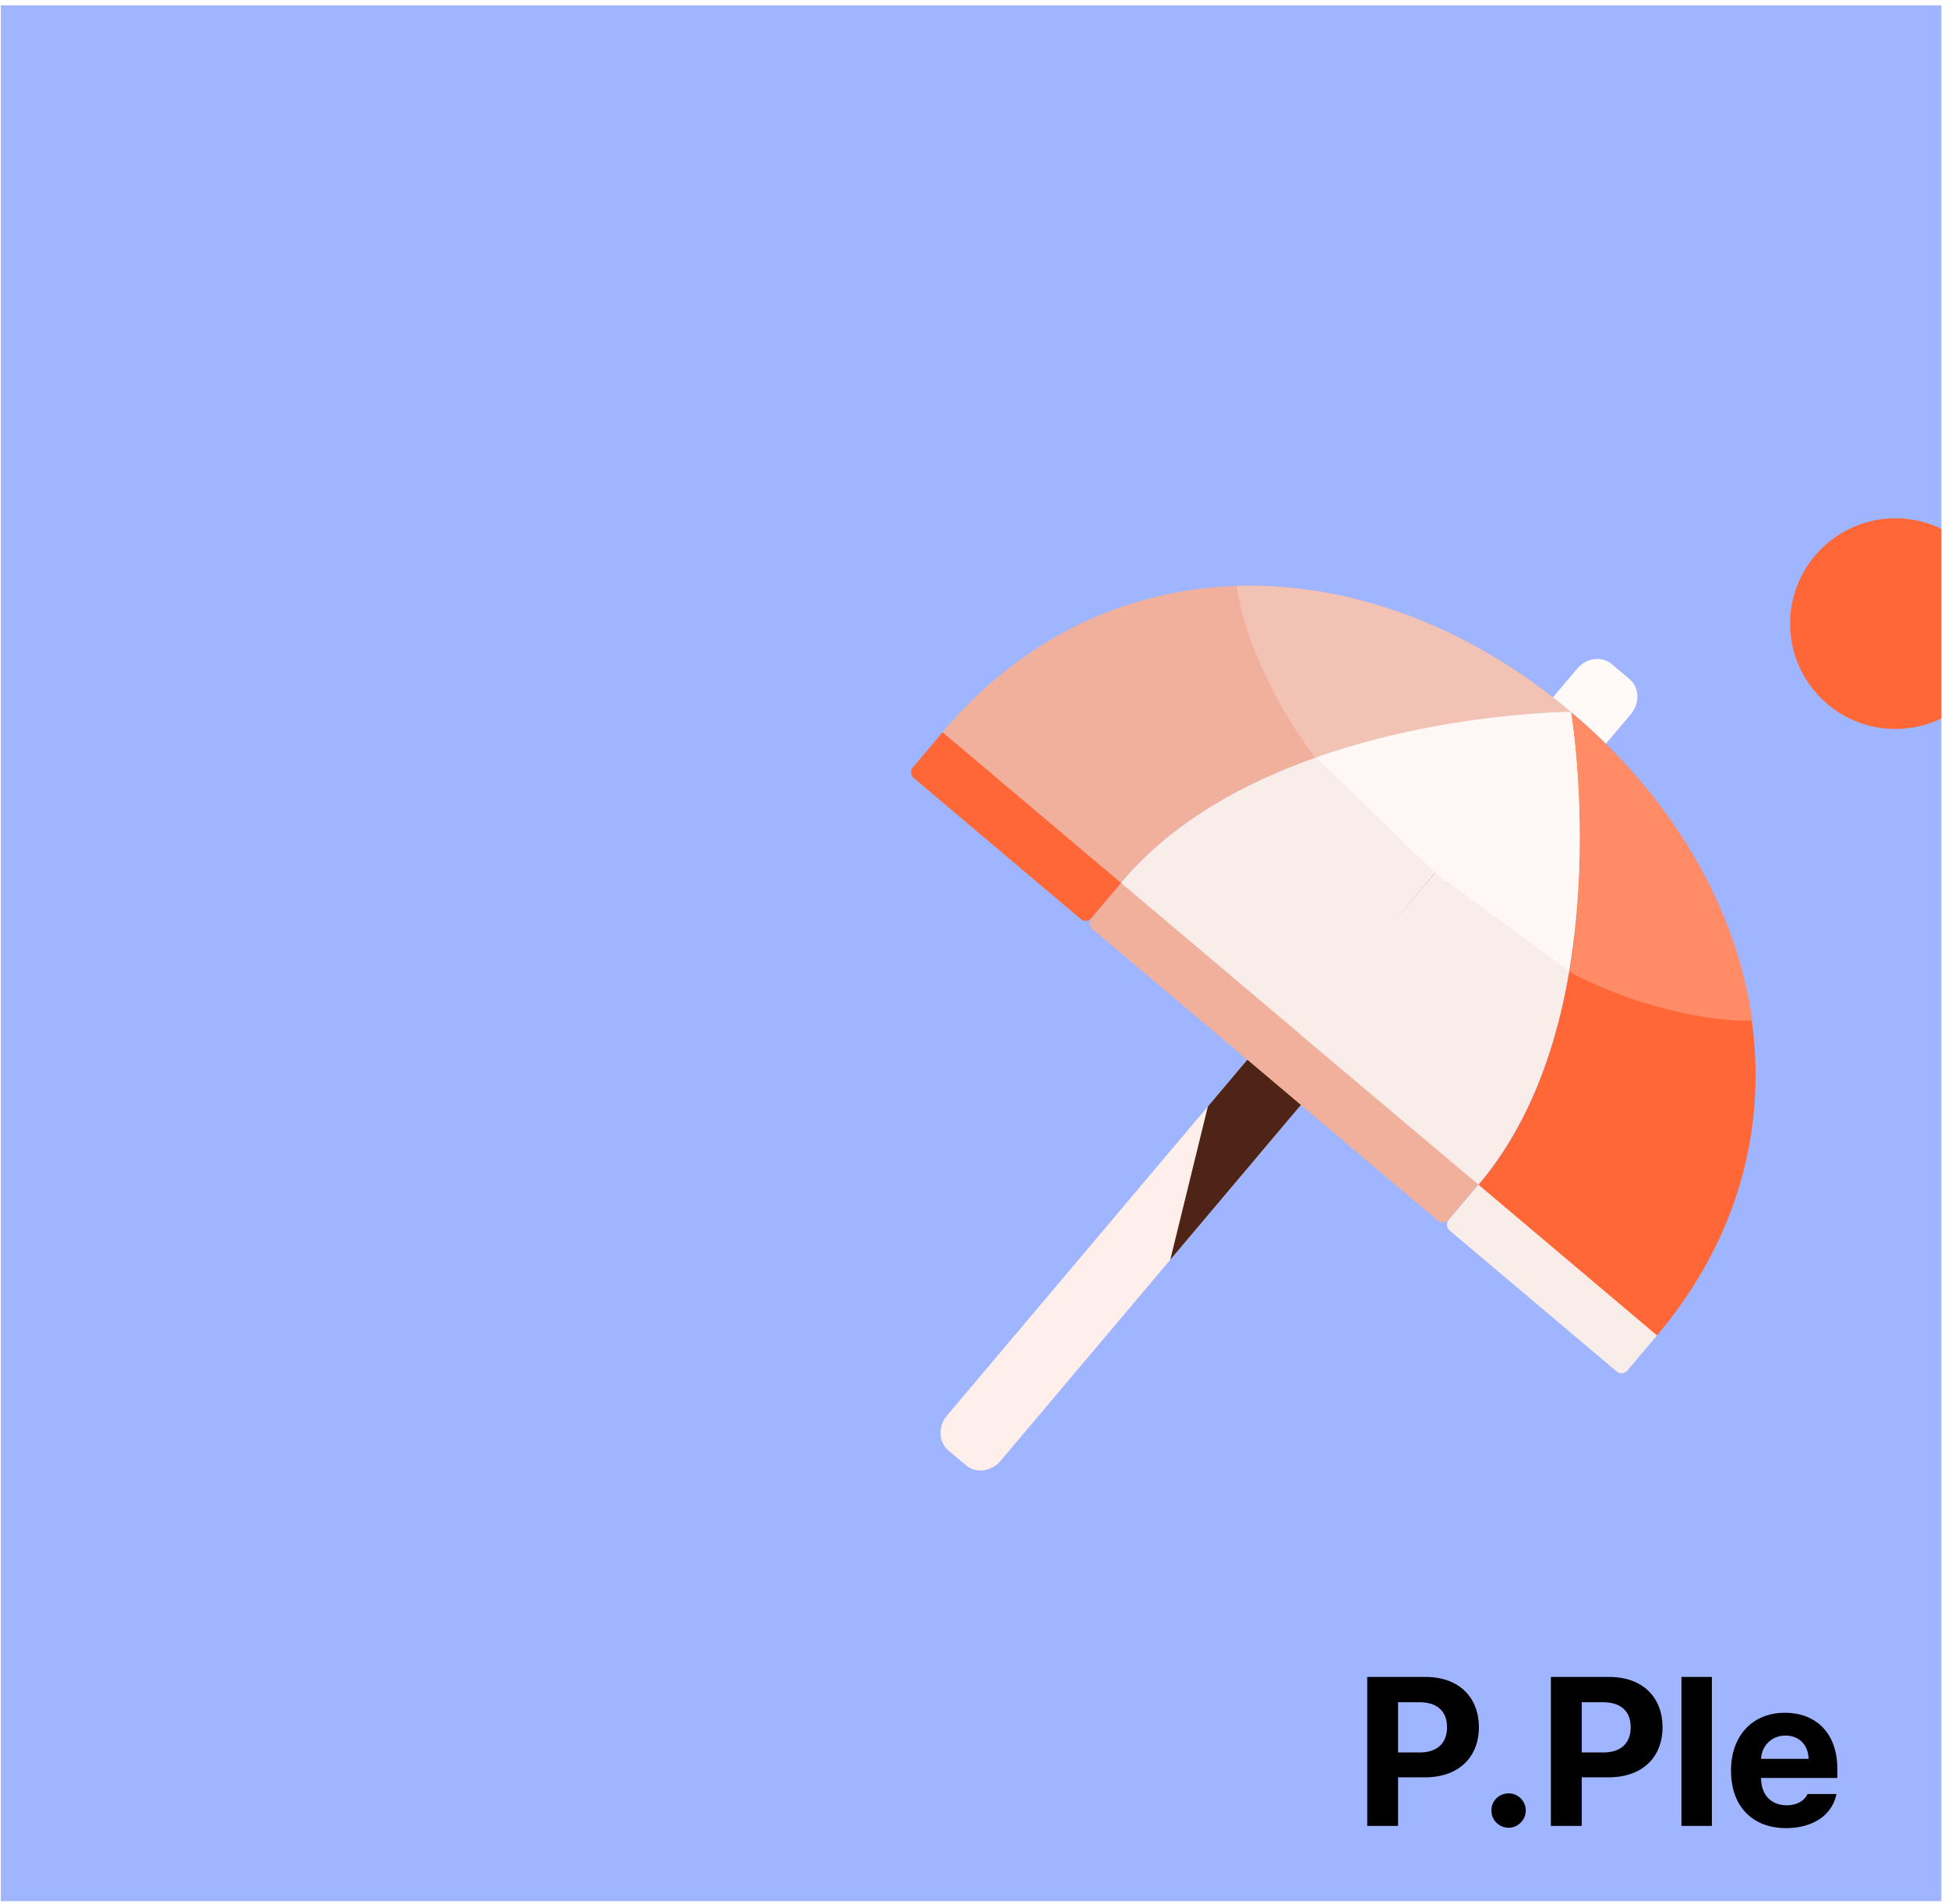
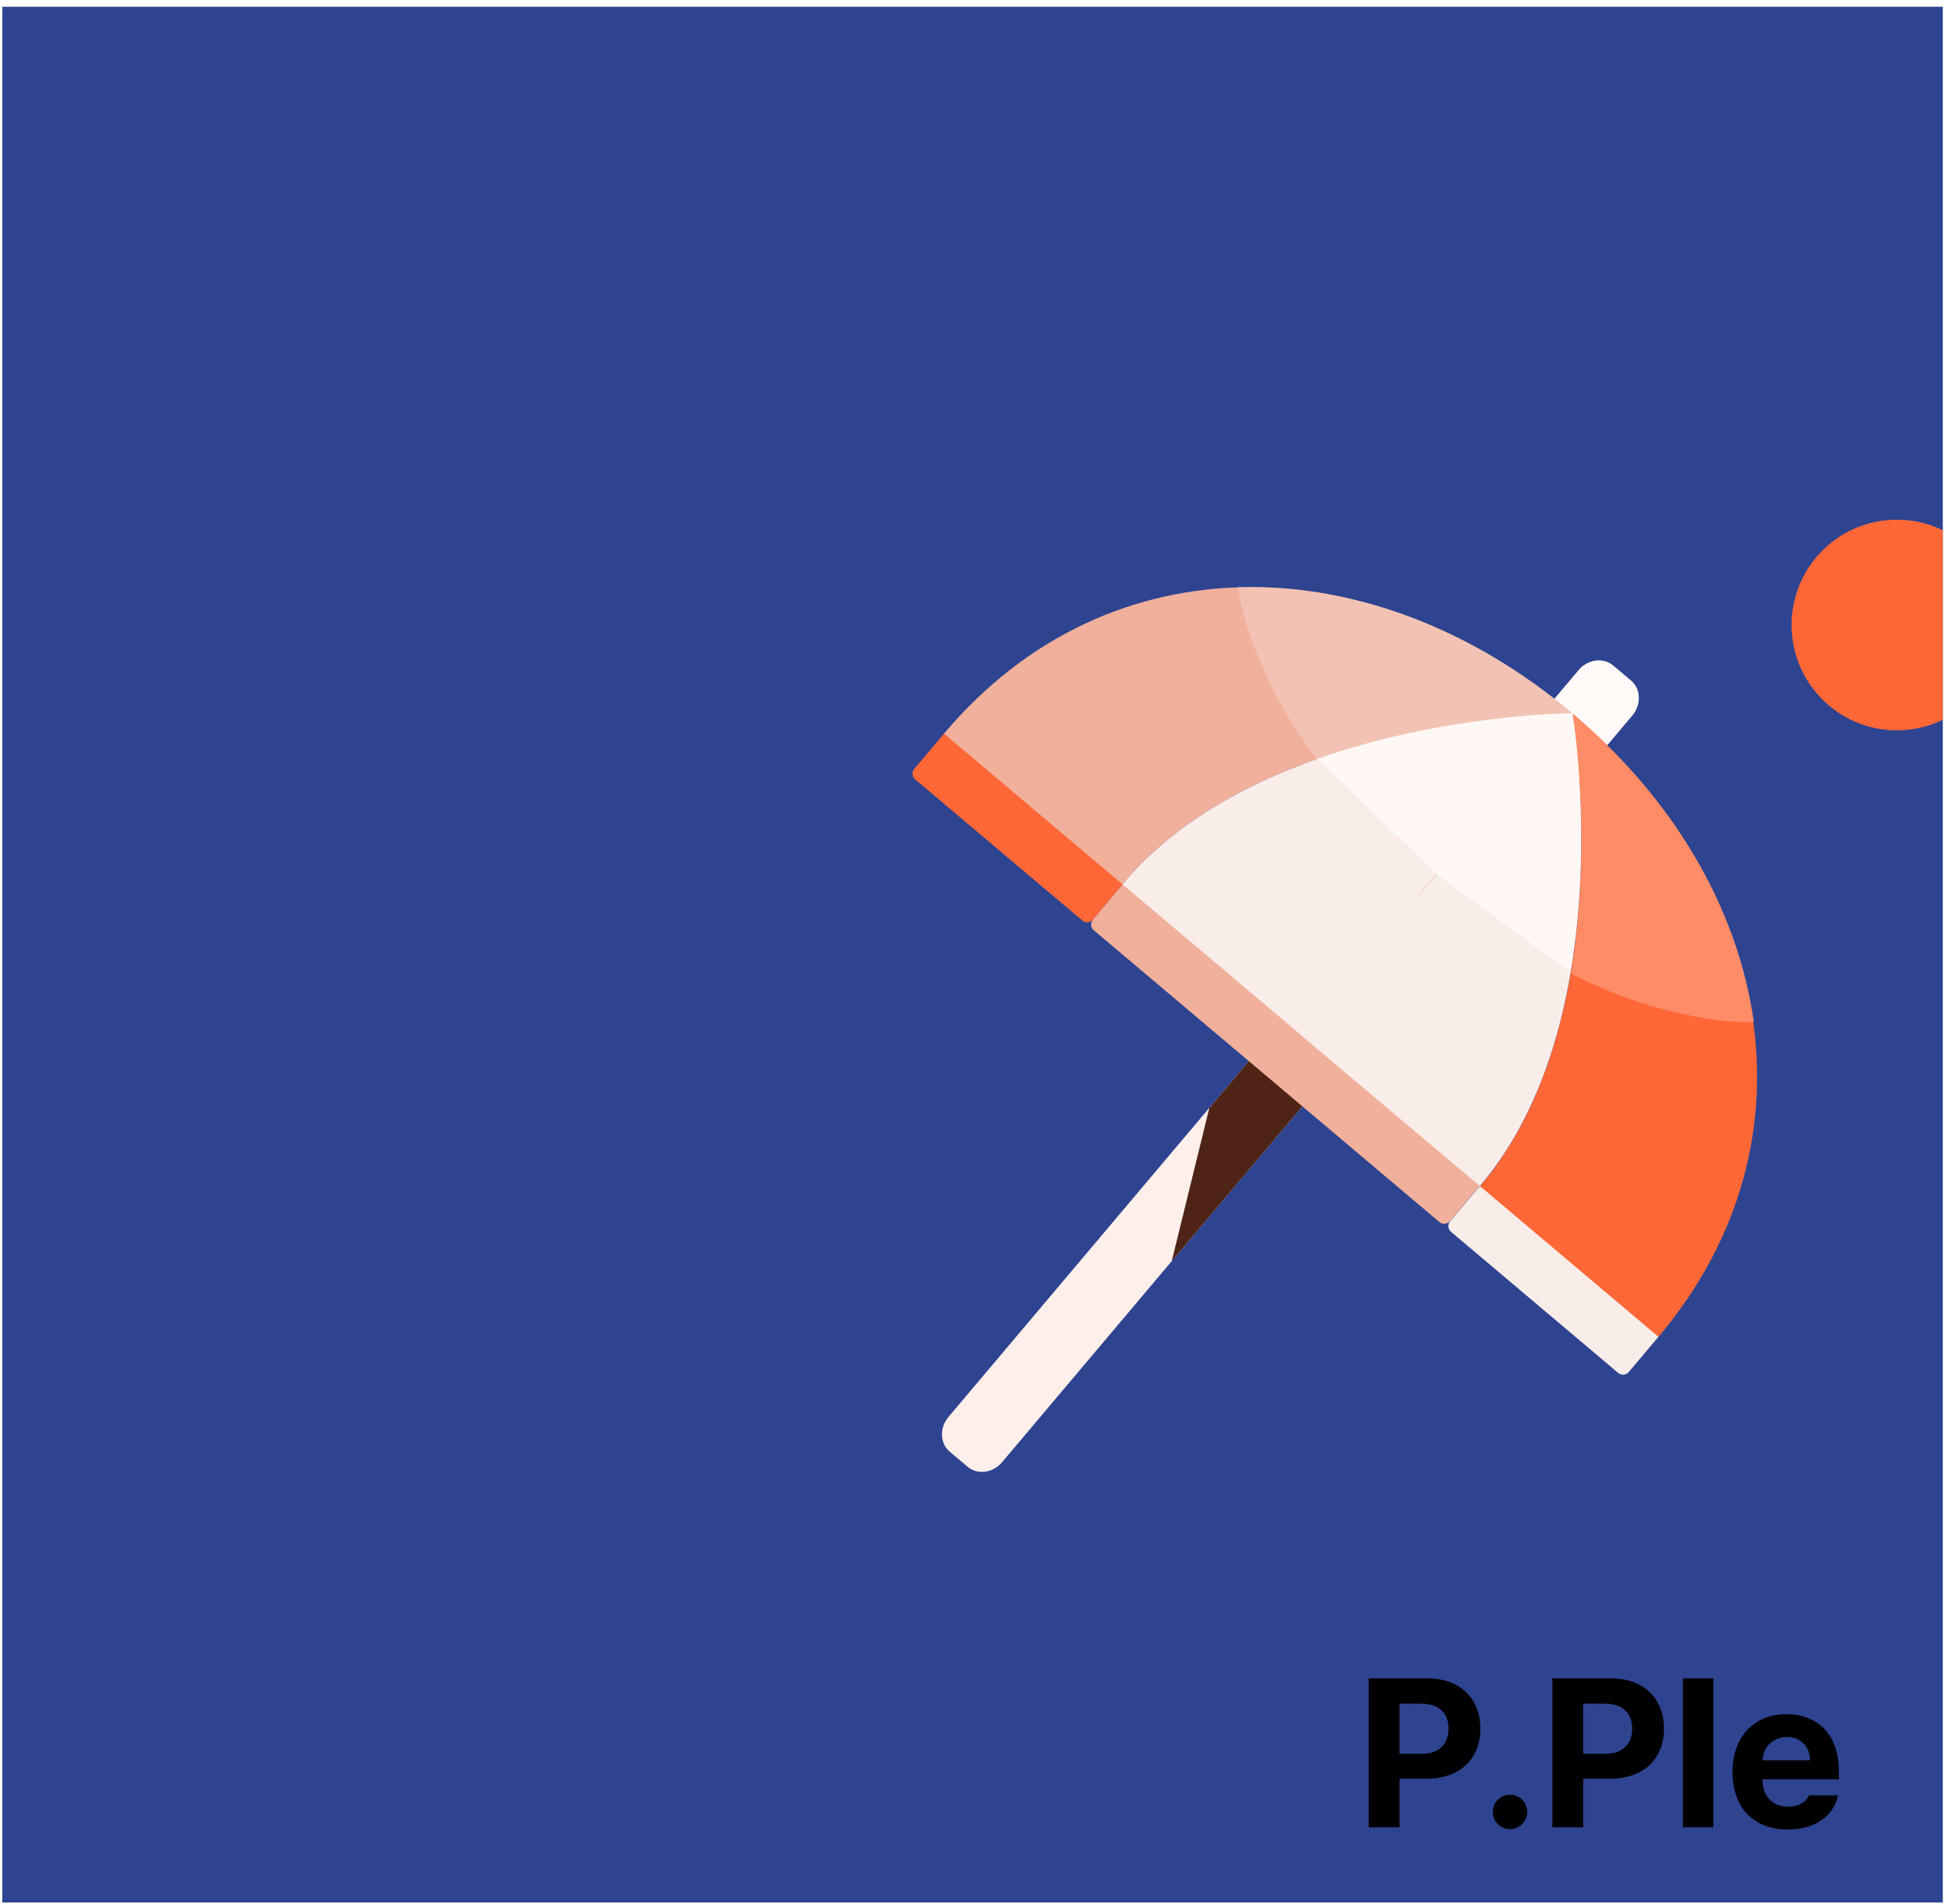
<svg xmlns="http://www.w3.org/2000/svg" width="259" height="253" viewBox="0 0 259 253" fill="none">
-   <rect x="0.113" y="0.711" width="258" height="252" fill="#A0B5FF" />
-   <mask id="mask0_500_12736" style="mask-type:alpha" maskUnits="userSpaceOnUse" x="0" y="0" width="259" height="253">
-     <rect x="0.113" y="0.711" width="258" height="252" fill="#D6895E" />
+   <rect x="0.309" y="0.896" width="258" height="252" fill="#2E4491" />
+   <mask id="mask0_3224_14239" style="mask-type:alpha" maskUnits="userSpaceOnUse" x="0" y="0" width="259" height="253">
+     <rect x="0.309" y="0.896" width="258" height="252" fill="#D6895E" />
  </mask>
-   <g mask="url(#mask0_500_12736)">
-     <path d="M216.656 90.296L214.281 88.292C212.97 87.185 210.919 87.457 209.701 88.9L125.912 188.169C124.694 189.612 124.77 191.679 126.082 192.786L128.457 194.791C129.768 195.898 131.819 195.625 133.036 194.183L216.826 94.913C218.044 93.47 217.968 91.403 216.656 90.296Z" fill="#FFEFEA" />
-     <path d="M216.656 90.296L214.281 88.292C212.97 87.185 210.919 87.457 209.701 88.9L203.688 96.024L210.812 102.038L216.826 94.913C218.044 93.47 217.968 91.403 216.656 90.296Z" fill="#FFF9F8" />
-     <path d="M155.595 167.458L160.595 147.08L188.689 113.795L195.814 119.809L155.595 167.458Z" fill="#4E2417" />
-     <path d="M125.365 97.275L149.114 117.321L145.115 122.058C144.759 122.48 144.128 122.533 143.706 122.177L121.486 103.422C121.064 103.066 121.01 102.435 121.367 102.013L125.365 97.275Z" fill="#FF6737" />
-     <path d="M196.609 157.41L220.358 177.455L216.359 182.193C216.003 182.615 215.372 182.668 214.95 182.312L192.73 163.557C192.308 163.2 192.255 162.57 192.611 162.148L196.609 157.41Z" fill="#F9EDE9" />
-     <path d="M149.111 117.324L196.586 157.395L192.587 162.133C192.231 162.555 191.6 162.608 191.178 162.252L145.232 123.471C144.81 123.115 144.756 122.484 145.113 122.062L149.111 117.324Z" fill="#F1B09B" />
-     <path d="M208.896 94.678C208.896 94.678 215.662 135.037 196.587 157.491L220.312 177.516C242.462 151.274 235.139 116.828 208.896 94.678Z" fill="#FF6737" />
-     <path d="M208.896 94.675C182.654 72.525 147.447 71.113 125.317 97.332L149.042 117.357C167.95 94.763 208.896 94.675 208.896 94.675Z" fill="#F1B09B" />
-     <path d="M164.406 77.888C179.612 77.404 195.434 83.309 208.898 94.673C208.898 94.673 191.994 94.71 174.894 100.729C167.541 91.077 164.838 81.48 164.406 77.888Z" fill="#F2C3B4" />
-     <path d="M232.986 135.656C230.868 120.591 222.35 106.008 208.855 94.681C208.855 94.681 211.703 111.342 208.691 129.219C219.455 134.817 229.373 135.843 232.986 135.656Z" fill="#FF8C67" />
-     <path fill-rule="evenodd" clip-rule="evenodd" d="M208.879 94.698L208.897 94.677L208.873 94.657C208.873 94.657 208.875 94.671 208.879 94.698ZM172.745 137.368L149.043 117.362C155.826 109.256 165.44 104.041 174.98 100.687C192.032 94.692 208.849 94.639 208.849 94.639L190.808 116.013L184.57 123.404L208.879 94.698C209.113 96.13 215.312 135.448 196.564 157.47L196.516 157.43L172.728 137.388L172.745 137.368Z" fill="#F9EDE9" />
-     <path d="M174.981 100.685C192.033 94.69 208.85 94.637 208.85 94.637L190.809 116.011L174.981 100.685Z" fill="#FFF8F5" />
-     <path d="M208.575 129.04C211.621 111.224 208.849 94.637 208.849 94.637L190.809 116.011L208.575 129.04Z" fill="#FFF8F5" />
-     <circle cx="252.007" cy="82.898" r="14" transform="rotate(-4.83366 252.007 82.8976)" fill="#FF6737" />
-     <path d="M181.781 242.711V222.914H189.547C194.045 222.914 196.629 225.689 196.629 229.586C196.629 233.537 194.004 236.258 189.438 236.258H185.883V242.711H181.781ZM185.883 232.949H188.781C191.215 232.949 192.404 231.582 192.391 229.586C192.404 227.617 191.215 226.291 188.781 226.277H185.883V232.949ZM200.594 242.957C199.309 242.957 198.27 241.932 198.297 240.66C198.27 239.402 199.309 238.377 200.594 238.391C201.811 238.377 202.863 239.402 202.863 240.66C202.863 241.932 201.811 242.957 200.594 242.957ZM206.199 242.711V222.914H213.965C218.463 222.914 221.047 225.689 221.047 229.586C221.047 233.537 218.422 236.258 213.855 236.258H210.301V242.711H206.199ZM210.301 232.949H213.199C215.633 232.949 216.822 231.582 216.809 229.586C216.822 227.617 215.633 226.291 213.199 226.277H210.301V232.949ZM227.609 222.914V242.711H223.562V222.914H227.609ZM237.48 243.012C232.928 242.998 230.139 240.059 230.152 235.355C230.139 230.775 232.969 227.672 237.316 227.672C241.213 227.672 244.289 230.133 244.289 235.191V236.34H234.145C234.145 238.582 235.471 239.963 237.562 239.977C238.943 239.963 239.928 239.361 240.324 238.473H244.18C243.605 241.221 241.145 242.998 237.48 243.012ZM234.145 233.797H240.461C240.447 231.992 239.203 230.693 237.398 230.707C235.539 230.693 234.227 232.088 234.145 233.797Z" fill="black" />
+   <g mask="url(#mask0_3224_14239)">
+     <path d="M216.85 90.481L214.475 88.477C213.164 87.37 211.113 87.642 209.896 89.085L126.106 188.354C124.888 189.797 124.964 191.864 126.276 192.971L128.651 194.976C129.963 196.083 132.013 195.811 133.231 194.368L217.02 95.098C218.238 93.655 218.162 91.588 216.85 90.481Z" fill="#FFEFEA" />
+     <path d="M216.85 90.481L214.475 88.477C213.164 87.37 211.113 87.642 209.896 89.085L203.882 96.209L211.007 102.223L217.02 95.098C218.238 93.655 218.162 91.588 216.85 90.481Z" fill="#FFF9F8" />
+     <path d="M155.791 167.643L160.79 147.266L188.885 113.981L196.01 119.994L155.791 167.643Z" fill="#4E2417" />
+     <path d="M125.56 97.462L149.309 117.507L145.31 122.245C144.954 122.667 144.323 122.72 143.901 122.364L121.681 103.608C121.259 103.252 121.205 102.621 121.562 102.199L125.56 97.462Z" fill="#FF6737" />
+     <path d="M196.805 157.596L220.553 177.641L216.555 182.378C216.199 182.8 215.568 182.854 215.146 182.498L192.925 163.742C192.503 163.386 192.45 162.755 192.806 162.333L196.805 157.596Z" fill="#F9EDE9" />
+     <path d="M149.307 117.51L196.781 157.582L192.783 162.319C192.427 162.741 191.796 162.794 191.374 162.438L145.428 123.657C145.006 123.301 144.952 122.67 145.308 122.248L149.307 117.51Z" fill="#F1B09B" />
+     <path d="M209.091 94.864C209.091 94.864 215.856 135.223 196.782 157.677L220.507 177.702C242.657 151.46 235.333 117.014 209.091 94.864Z" fill="#FF6737" />
+     <path d="M209.091 94.861C182.848 72.711 147.642 71.299 125.512 97.518L149.237 117.543C168.145 94.949 209.091 94.861 209.091 94.861Z" fill="#F1B09B" />
+     <path d="M164.6 78.075C179.806 77.591 195.629 83.496 209.092 94.86C209.092 94.86 192.189 94.896 175.088 100.915C167.736 91.264 165.033 81.667 164.6 78.075Z" fill="#F2C3B4" />
+     <path d="M233.18 135.842C231.062 120.776 222.544 106.193 209.049 94.866C209.049 94.866 211.898 111.528 208.885 129.405C219.649 135.002 229.567 136.029 233.18 135.842Z" fill="#FF8C67" />
+     <path fill-rule="evenodd" clip-rule="evenodd" d="M209.075 94.883L209.092 94.863L209.068 94.843C209.068 94.843 209.07 94.856 209.075 94.883ZM172.94 137.553L149.238 117.547C156.021 109.441 165.635 104.227 175.176 100.873C192.228 94.877 209.045 94.825 209.045 94.825L191.004 116.198L184.765 123.589L209.075 94.883C209.308 96.316 215.507 135.633 196.759 157.656L196.711 157.616L172.923 137.573L172.94 137.553Z" fill="#F9EDE9" />
+     <path d="M175.176 100.87C192.228 94.874 209.045 94.822 209.045 94.822L191.004 116.195L175.176 100.87Z" fill="#FFF8F5" />
+     <path d="M208.769 129.226C211.816 111.41 209.044 94.823 209.044 94.823L191.003 116.197L208.769 129.226Z" fill="#FFF8F5" />
+     <circle cx="252.202" cy="83.083" r="14" transform="rotate(-4.83366 252.202 83.0826)" fill="#FF6737" />
+     <path d="M181.977 242.896V223.099H189.742C194.24 223.099 196.824 225.875 196.824 229.771C196.824 233.722 194.199 236.443 189.633 236.443H186.078V242.896H181.977ZM186.078 233.135H188.977C191.41 233.135 192.6 231.767 192.586 229.771C192.6 227.802 191.41 226.476 188.977 226.463H186.078V233.135ZM200.789 243.142C199.504 243.142 198.465 242.117 198.492 240.845C198.465 239.588 199.504 238.562 200.789 238.576C202.006 238.562 203.059 239.588 203.059 240.845C203.059 242.117 202.006 243.142 200.789 243.142ZM206.395 242.896V223.099H214.16C218.658 223.099 221.242 225.875 221.242 229.771C221.242 233.722 218.617 236.443 214.051 236.443H210.496V242.896H206.395ZM210.496 233.135H213.395C215.828 233.135 217.018 231.767 217.004 229.771C217.018 227.802 215.828 226.476 213.395 226.463H210.496V233.135ZM227.805 223.099V242.896H223.758V223.099H227.805ZM237.676 243.197C233.123 243.183 230.334 240.244 230.348 235.541C230.334 230.961 233.164 227.857 237.512 227.857C241.408 227.857 244.484 230.318 244.484 235.377V236.525H234.34C234.34 238.767 235.666 240.148 237.758 240.162C239.139 240.148 240.123 239.547 240.52 238.658H244.375C243.801 241.406 241.34 243.183 237.676 243.197ZM234.34 233.982H240.656C240.643 232.177 239.398 230.879 237.594 230.892C235.734 230.879 234.422 232.273 234.34 233.982Z" fill="black" />
  </g>
</svg>
